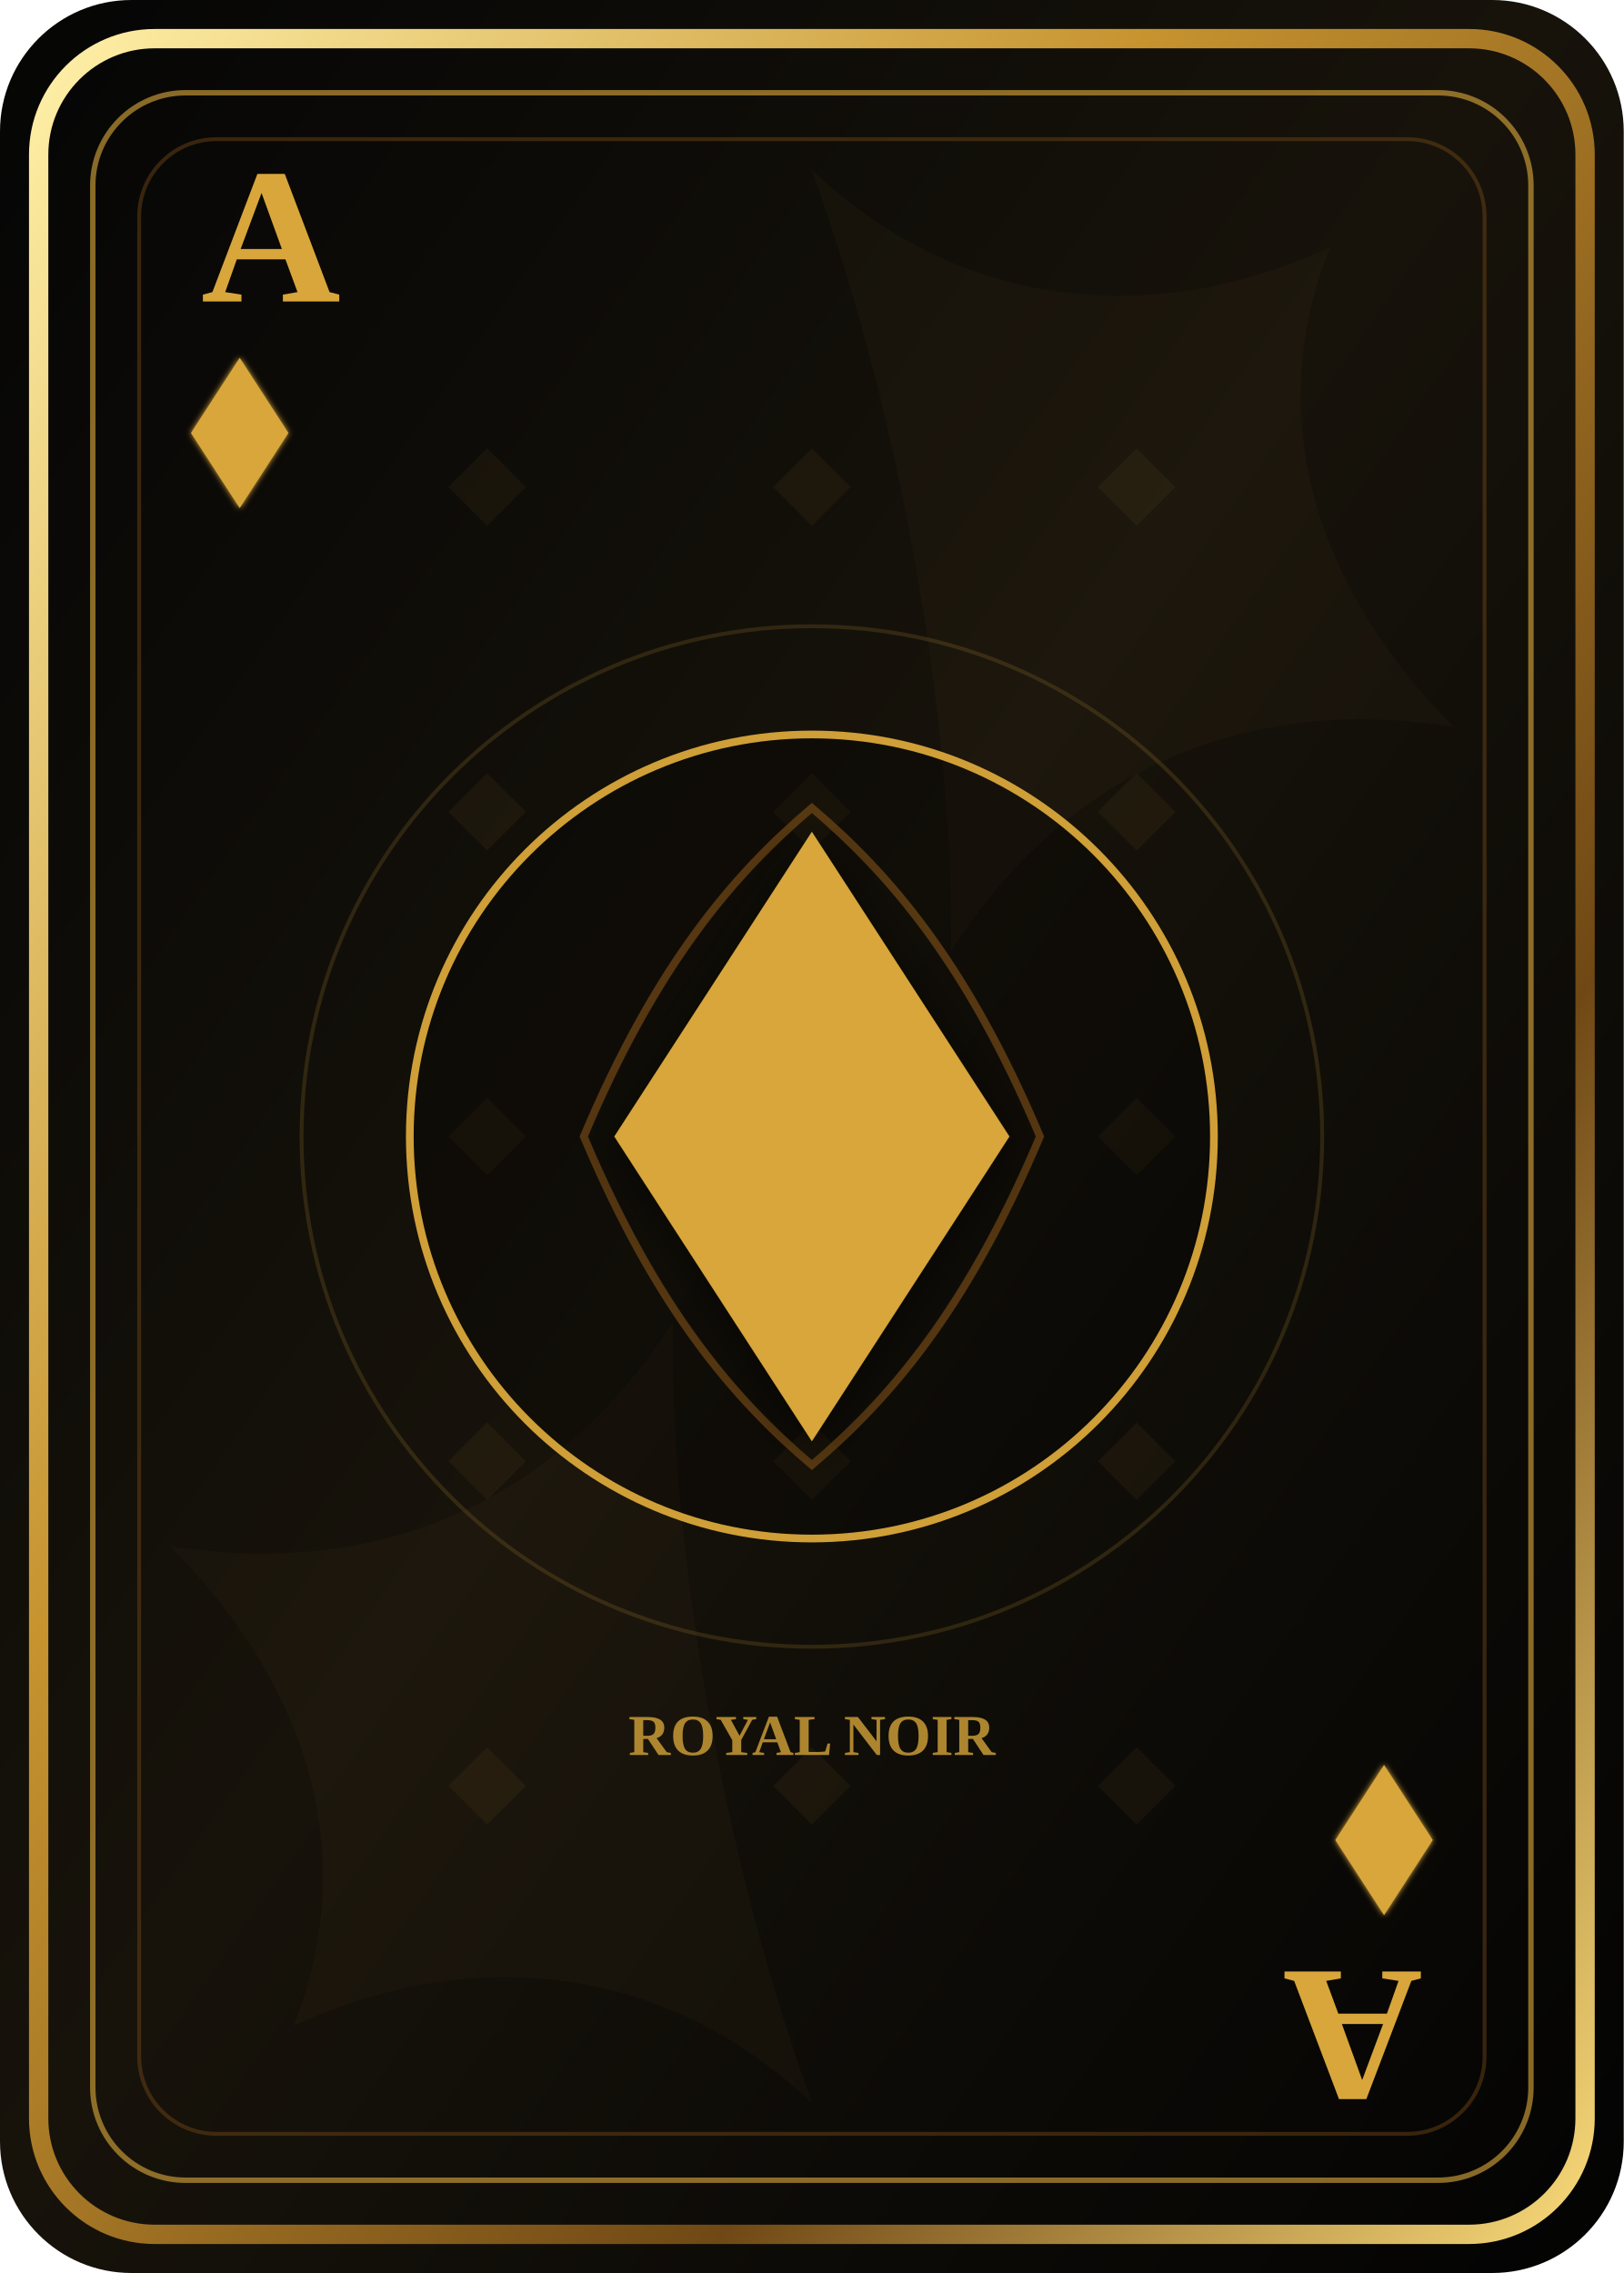
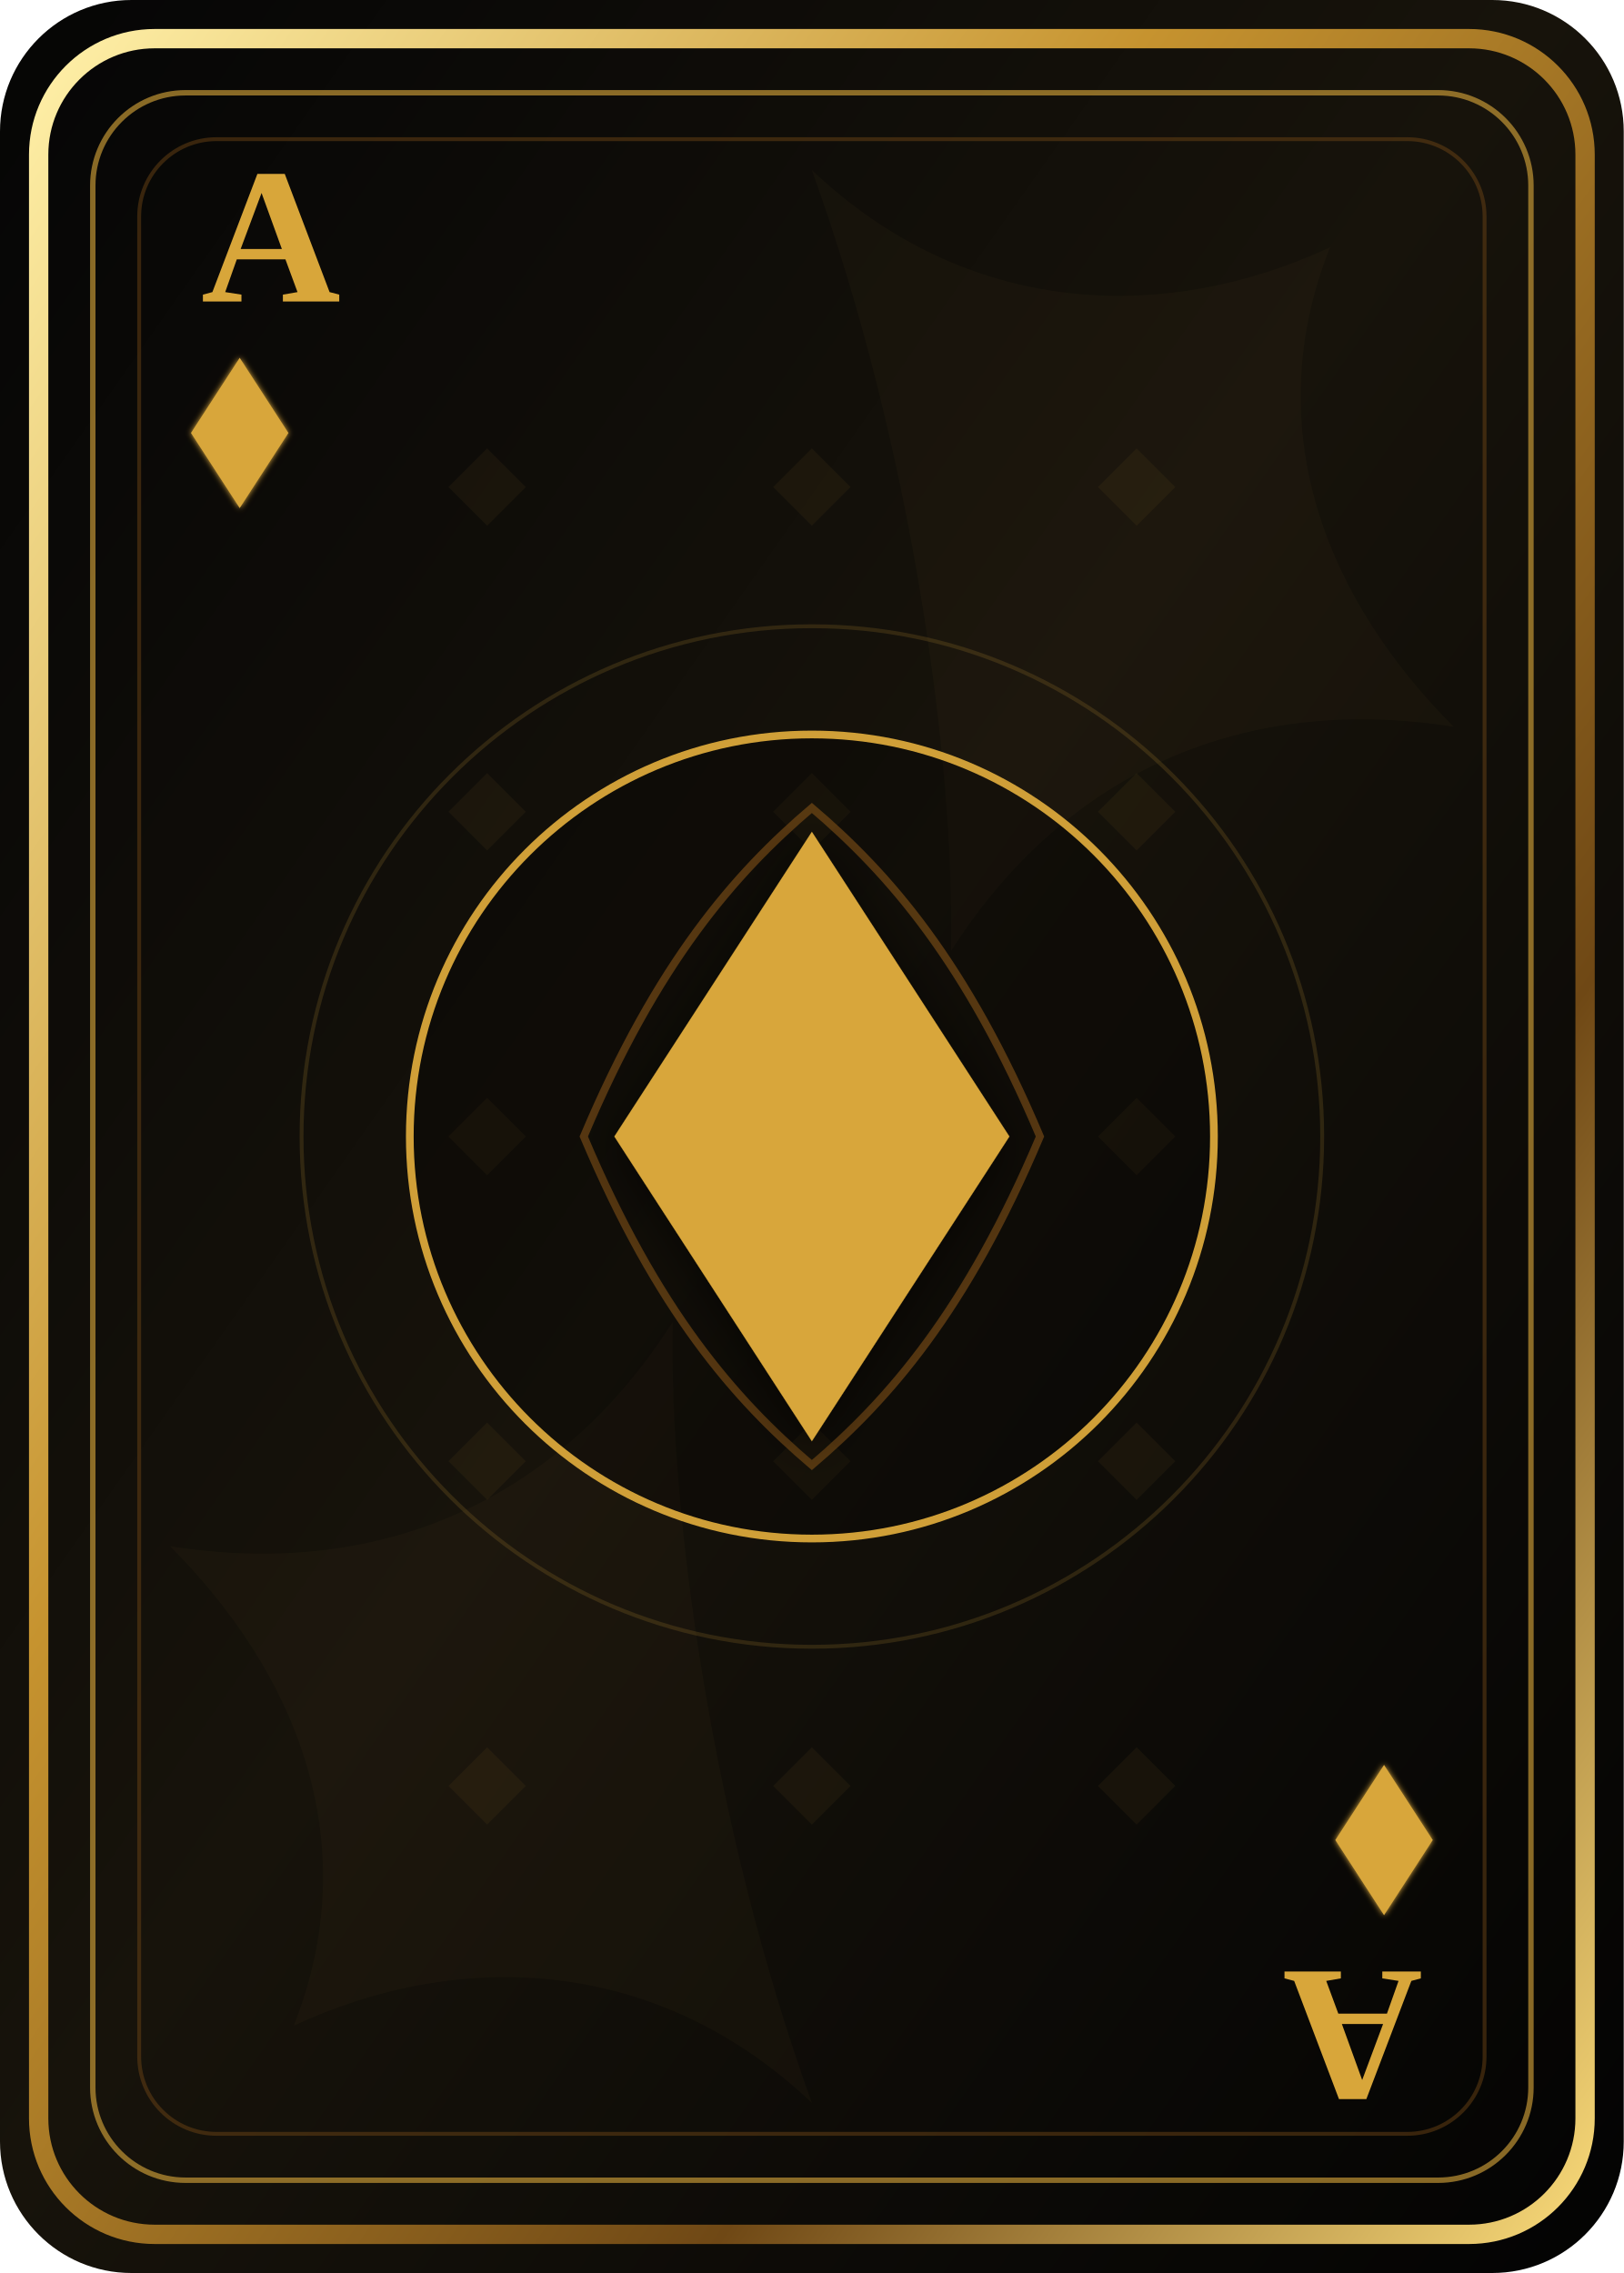
<svg xmlns="http://www.w3.org/2000/svg" width="420" height="588" viewBox="0 0 420 588" role="img" aria-labelledby="title desc">
  <defs>
    <linearGradient id="bg" x1="0" y1="0" x2="1" y2="1">
      <stop offset="0" stop-color="#050505" />
      <stop offset="0.48" stop-color="#17130b" />
      <stop offset="1" stop-color="#030303" />
    </linearGradient>
    <linearGradient id="edge" x1="0" y1="0" x2="1" y2="1">
      <stop offset="0" stop-color="#fff0a8" />
      <stop offset="0.36" stop-color="#c6932f" />
      <stop offset="0.72" stop-color="#6f4815" />
      <stop offset="1" stop-color="#f7d878" />
    </linearGradient>
    <filter id="softGlow" x="-30%" y="-30%" width="160%" height="160%">
      <feGaussianBlur stdDeviation="2.2" result="blur" />
      <feMerge>
        <feMergeNode in="blur" />
        <feMergeNode in="SourceGraphic" />
      </feMerge>
    </filter>
    <style>
      .rank { font-family: Georgia, 'Times New Roman', serif; font-weight: 700; fill: #d8a63a; letter-spacing: 0; }
      .corner .suit { filter: url(#softGlow); }
      .face-rank { font-family: Georgia, 'Times New Roman', serif; font-size: 132px; font-weight: 700; fill: #d8a63a; letter-spacing: 0; }
      .small-label { font-family: Georgia, 'Times New Roman', serif; font-size: 15px; font-weight: 700; fill: #d8a63a; letter-spacing: 0; opacity: 0.78; }
      .suit { filter: drop-shadow(0 2px 4px rgba(0,0,0,0.55)); }
    </style>
  </defs>
  <rect width="420" height="588" rx="34" fill="url(#bg)" />
  <rect x="10" y="10" width="400" height="568" rx="30" fill="none" stroke="url(#edge)" stroke-width="5" />
  <rect x="24" y="24" width="372" height="540" rx="24" fill="none" stroke="#d8a63a" stroke-width="1.4" opacity="0.62" />
  <rect x="36" y="36" width="348" height="516" rx="20" fill="none" stroke="#6e4514" stroke-width="1" opacity="0.48" />
  <path d="M210 44 C250 82 301 84 344 64 C325 112 344 156 376 188 C319 179 274 202 246 246 C247 197 236 116 210 44 Z" fill="#d8a63a" opacity="0.035" />
  <path d="M210 544 C170 506 119 504 76 524 C95 476 76 432 44 400 C101 409 146 386 174 342 C173 391 184 472 210 544 Z" fill="#d8a63a" opacity="0.035" />
  <path d="M126 116 L136 126 L126 136 L116 126 Z" fill="#d8a63a" opacity="0.055" />
  <path d="M210 116 L220 126 L210 136 L200 126 Z" fill="#d8a63a" opacity="0.055" />
  <path d="M294 116 L304 126 L294 136 L284 126 Z" fill="#d8a63a" opacity="0.055" />
  <path d="M126 200 L136 210 L126 220 L116 210 Z" fill="#d8a63a" opacity="0.055" />
  <path d="M210 200 L220 210 L210 220 L200 210 Z" fill="#d8a63a" opacity="0.055" />
  <path d="M294 200 L304 210 L294 220 L284 210 Z" fill="#d8a63a" opacity="0.055" />
  <path d="M126 284 L136 294 L126 304 L116 294 Z" fill="#d8a63a" opacity="0.055" />
  <path d="M210 284 L220 294 L210 304 L200 294 Z" fill="#d8a63a" opacity="0.055" />
  <path d="M294 284 L304 294 L294 304 L284 294 Z" fill="#d8a63a" opacity="0.055" />
  <path d="M126 368 L136 378 L126 388 L116 378 Z" fill="#d8a63a" opacity="0.055" />
  <path d="M210 368 L220 378 L210 388 L200 378 Z" fill="#d8a63a" opacity="0.055" />
  <path d="M294 368 L304 378 L294 388 L284 378 Z" fill="#d8a63a" opacity="0.055" />
  <path d="M126 452 L136 462 L126 472 L116 462 Z" fill="#d8a63a" opacity="0.055" />
  <path d="M210 452 L220 462 L210 472 L200 462 Z" fill="#d8a63a" opacity="0.055" />
  <path d="M294 452 L304 462 L294 472 L284 462 Z" fill="#d8a63a" opacity="0.055" />
  <circle cx="210" cy="294" r="132" fill="none" stroke="#d8a63a" stroke-width="1" opacity="0.16" />
  <circle cx="210" cy="294" r="104" fill="none" stroke="#6e4514" stroke-width="1" opacity="0.18" />
  <g class="corner">
    <text x="52" y="78" class="rank" font-size="50">A</text>
    <g class="suit " transform="translate(62 112) rotate(0) scale(0.36)" fill="#d8a63a" opacity="1">
      <path d="M0 -54 L35 0 L0 54 L-35 0 Z" />
    </g>
  </g>
  <g class="corner" transform="translate(420 588) rotate(180)">
    <text x="52" y="78" class="rank" font-size="50">A</text>
    <g class="suit " transform="translate(62 112) rotate(0) scale(0.36)" fill="#d8a63a" opacity="1">
      <path d="M0 -54 L35 0 L0 54 L-35 0 Z" />
    </g>
  </g>
  <g class="ace-center">
    <circle cx="210" cy="294" r="104" fill="#000000" fill-opacity="0.28" stroke="#d8a63a" stroke-width="2" opacity="0.95" />
    <path d="M151 294 C170 249 190 226 210 209 C230 226 250 249 269 294 C250 339 230 362 210 379 C190 362 170 339 151 294 Z" fill="none" stroke="#6e4514" stroke-width="2" opacity="0.75" />
    <g class="suit " transform="translate(210 294) rotate(0) scale(1.46)" fill="#d8a63a" opacity="1">
      <path d="M0 -54 L35 0 L0 54 L-35 0 Z" />
    </g>
-     <text x="210" y="454" text-anchor="middle" class="small-label">ROYAL NOIR</text>
  </g>
</svg>
